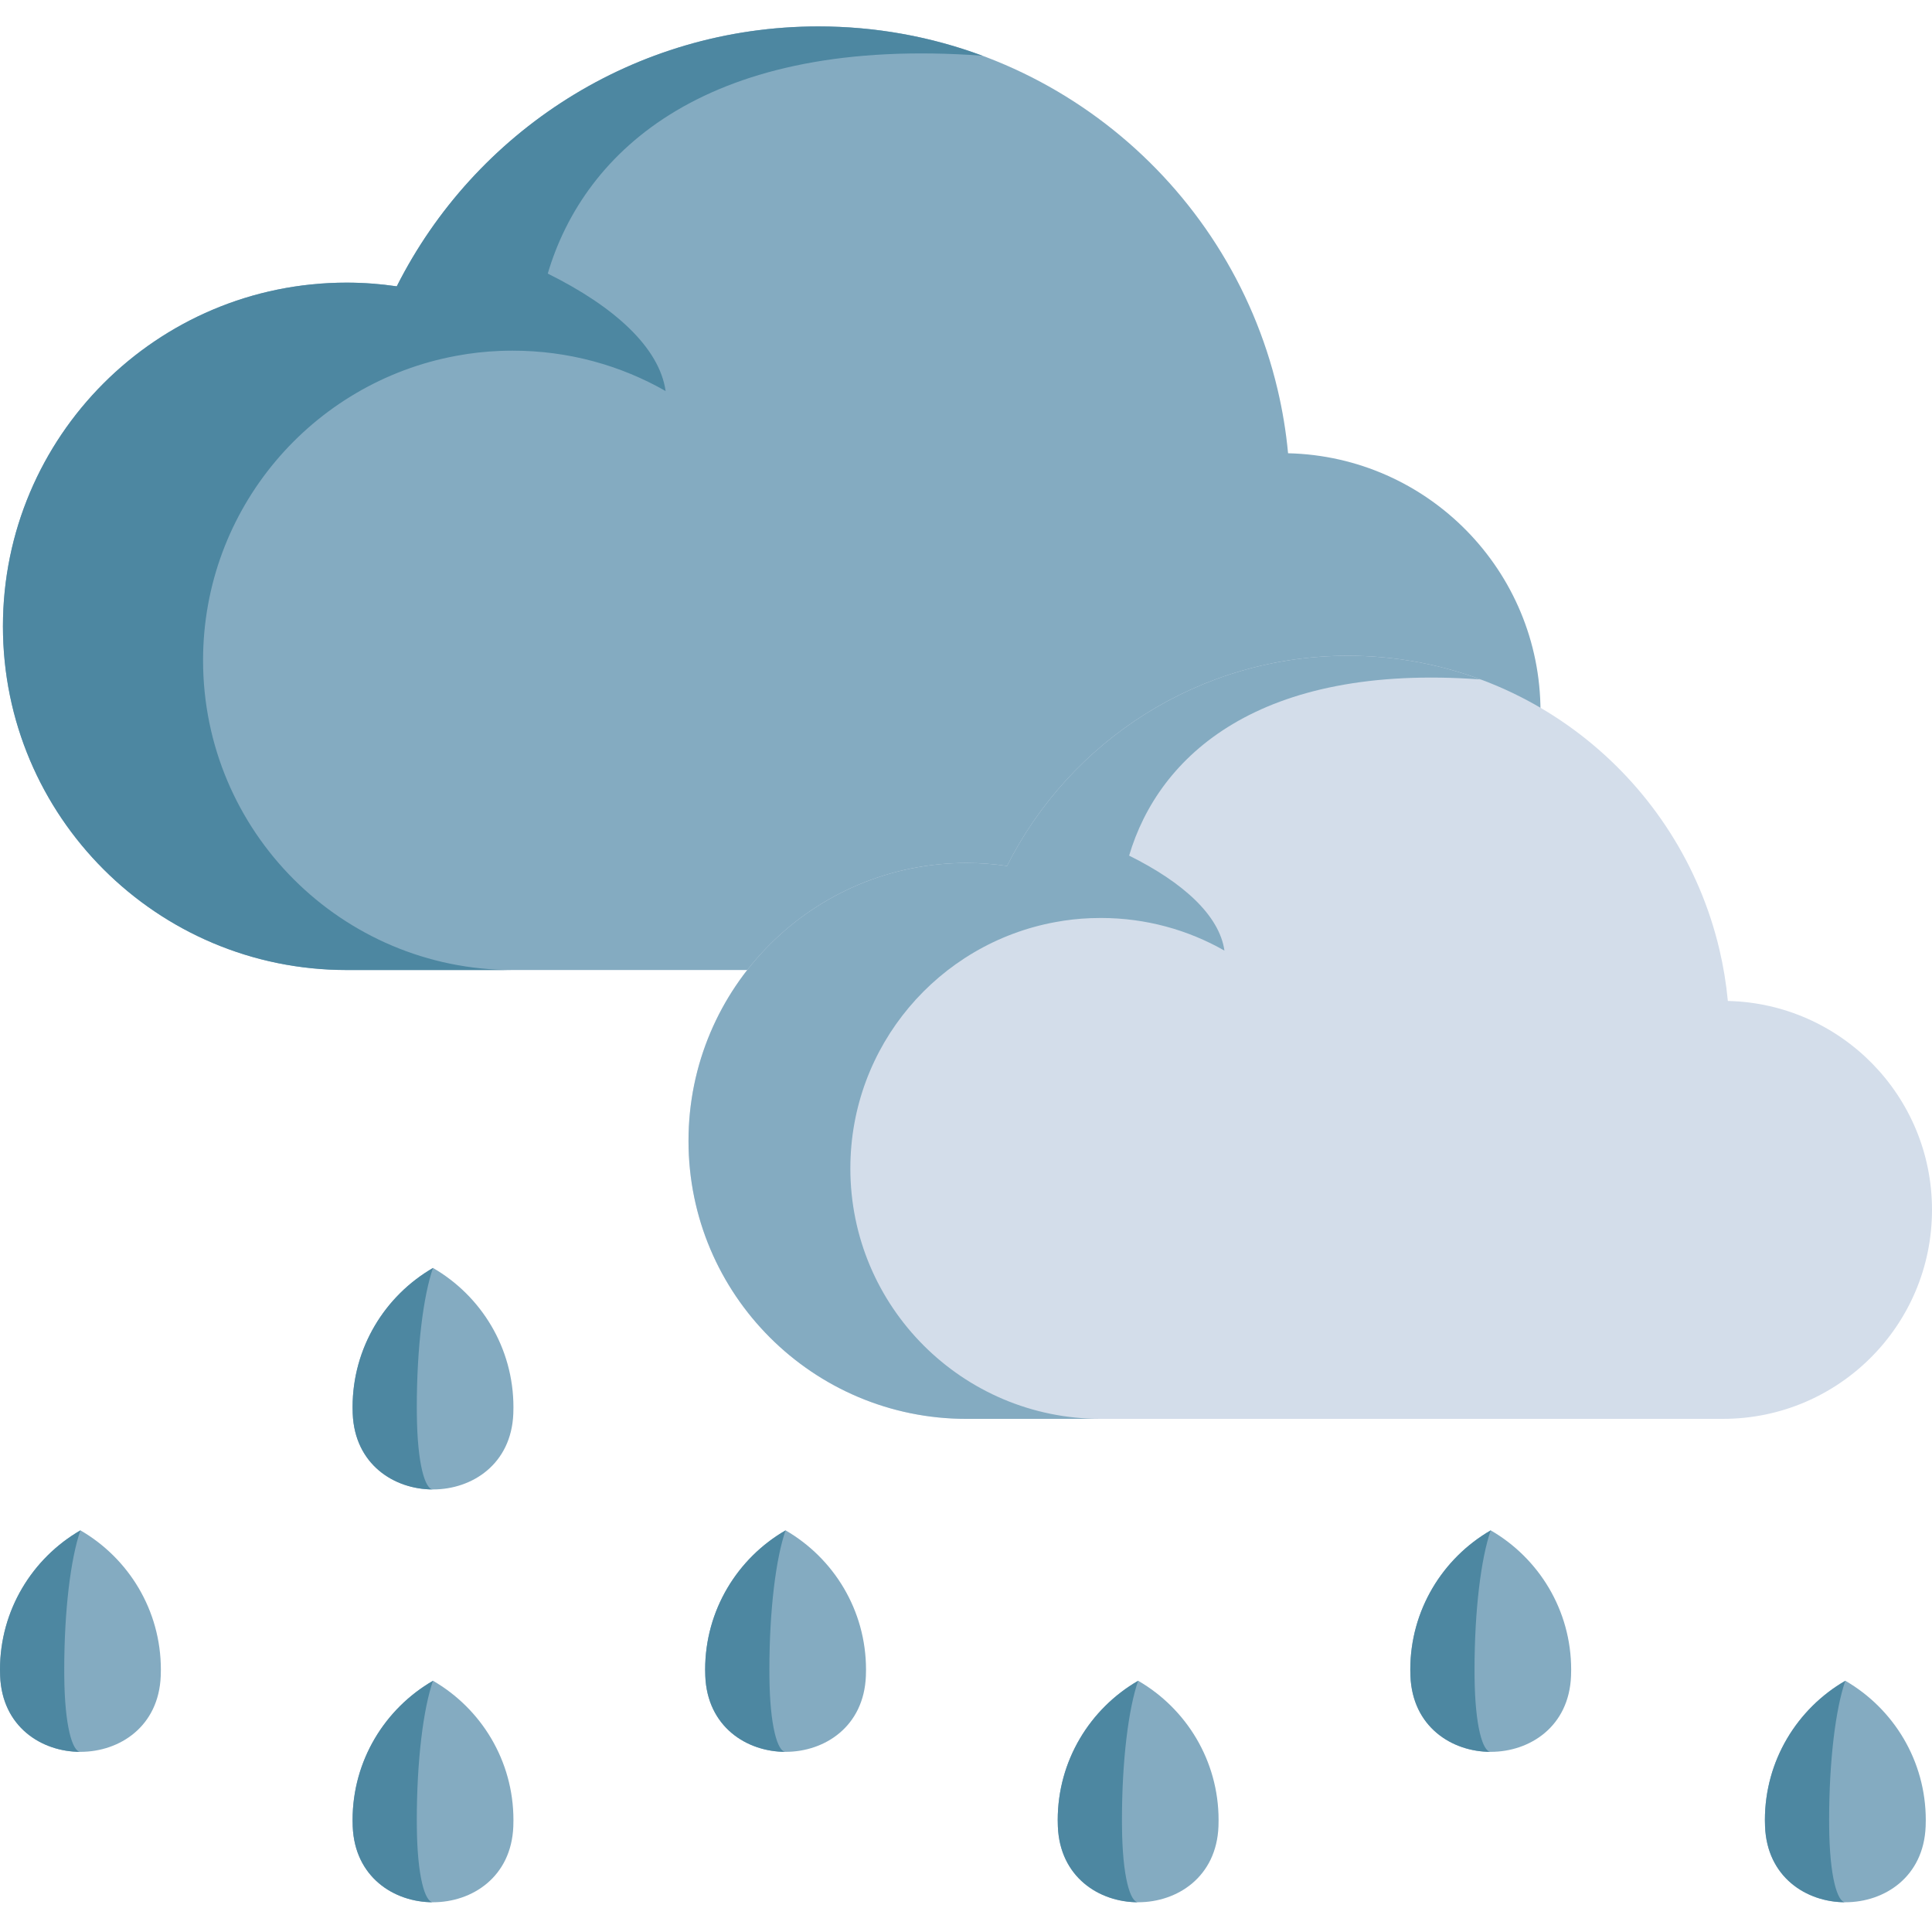
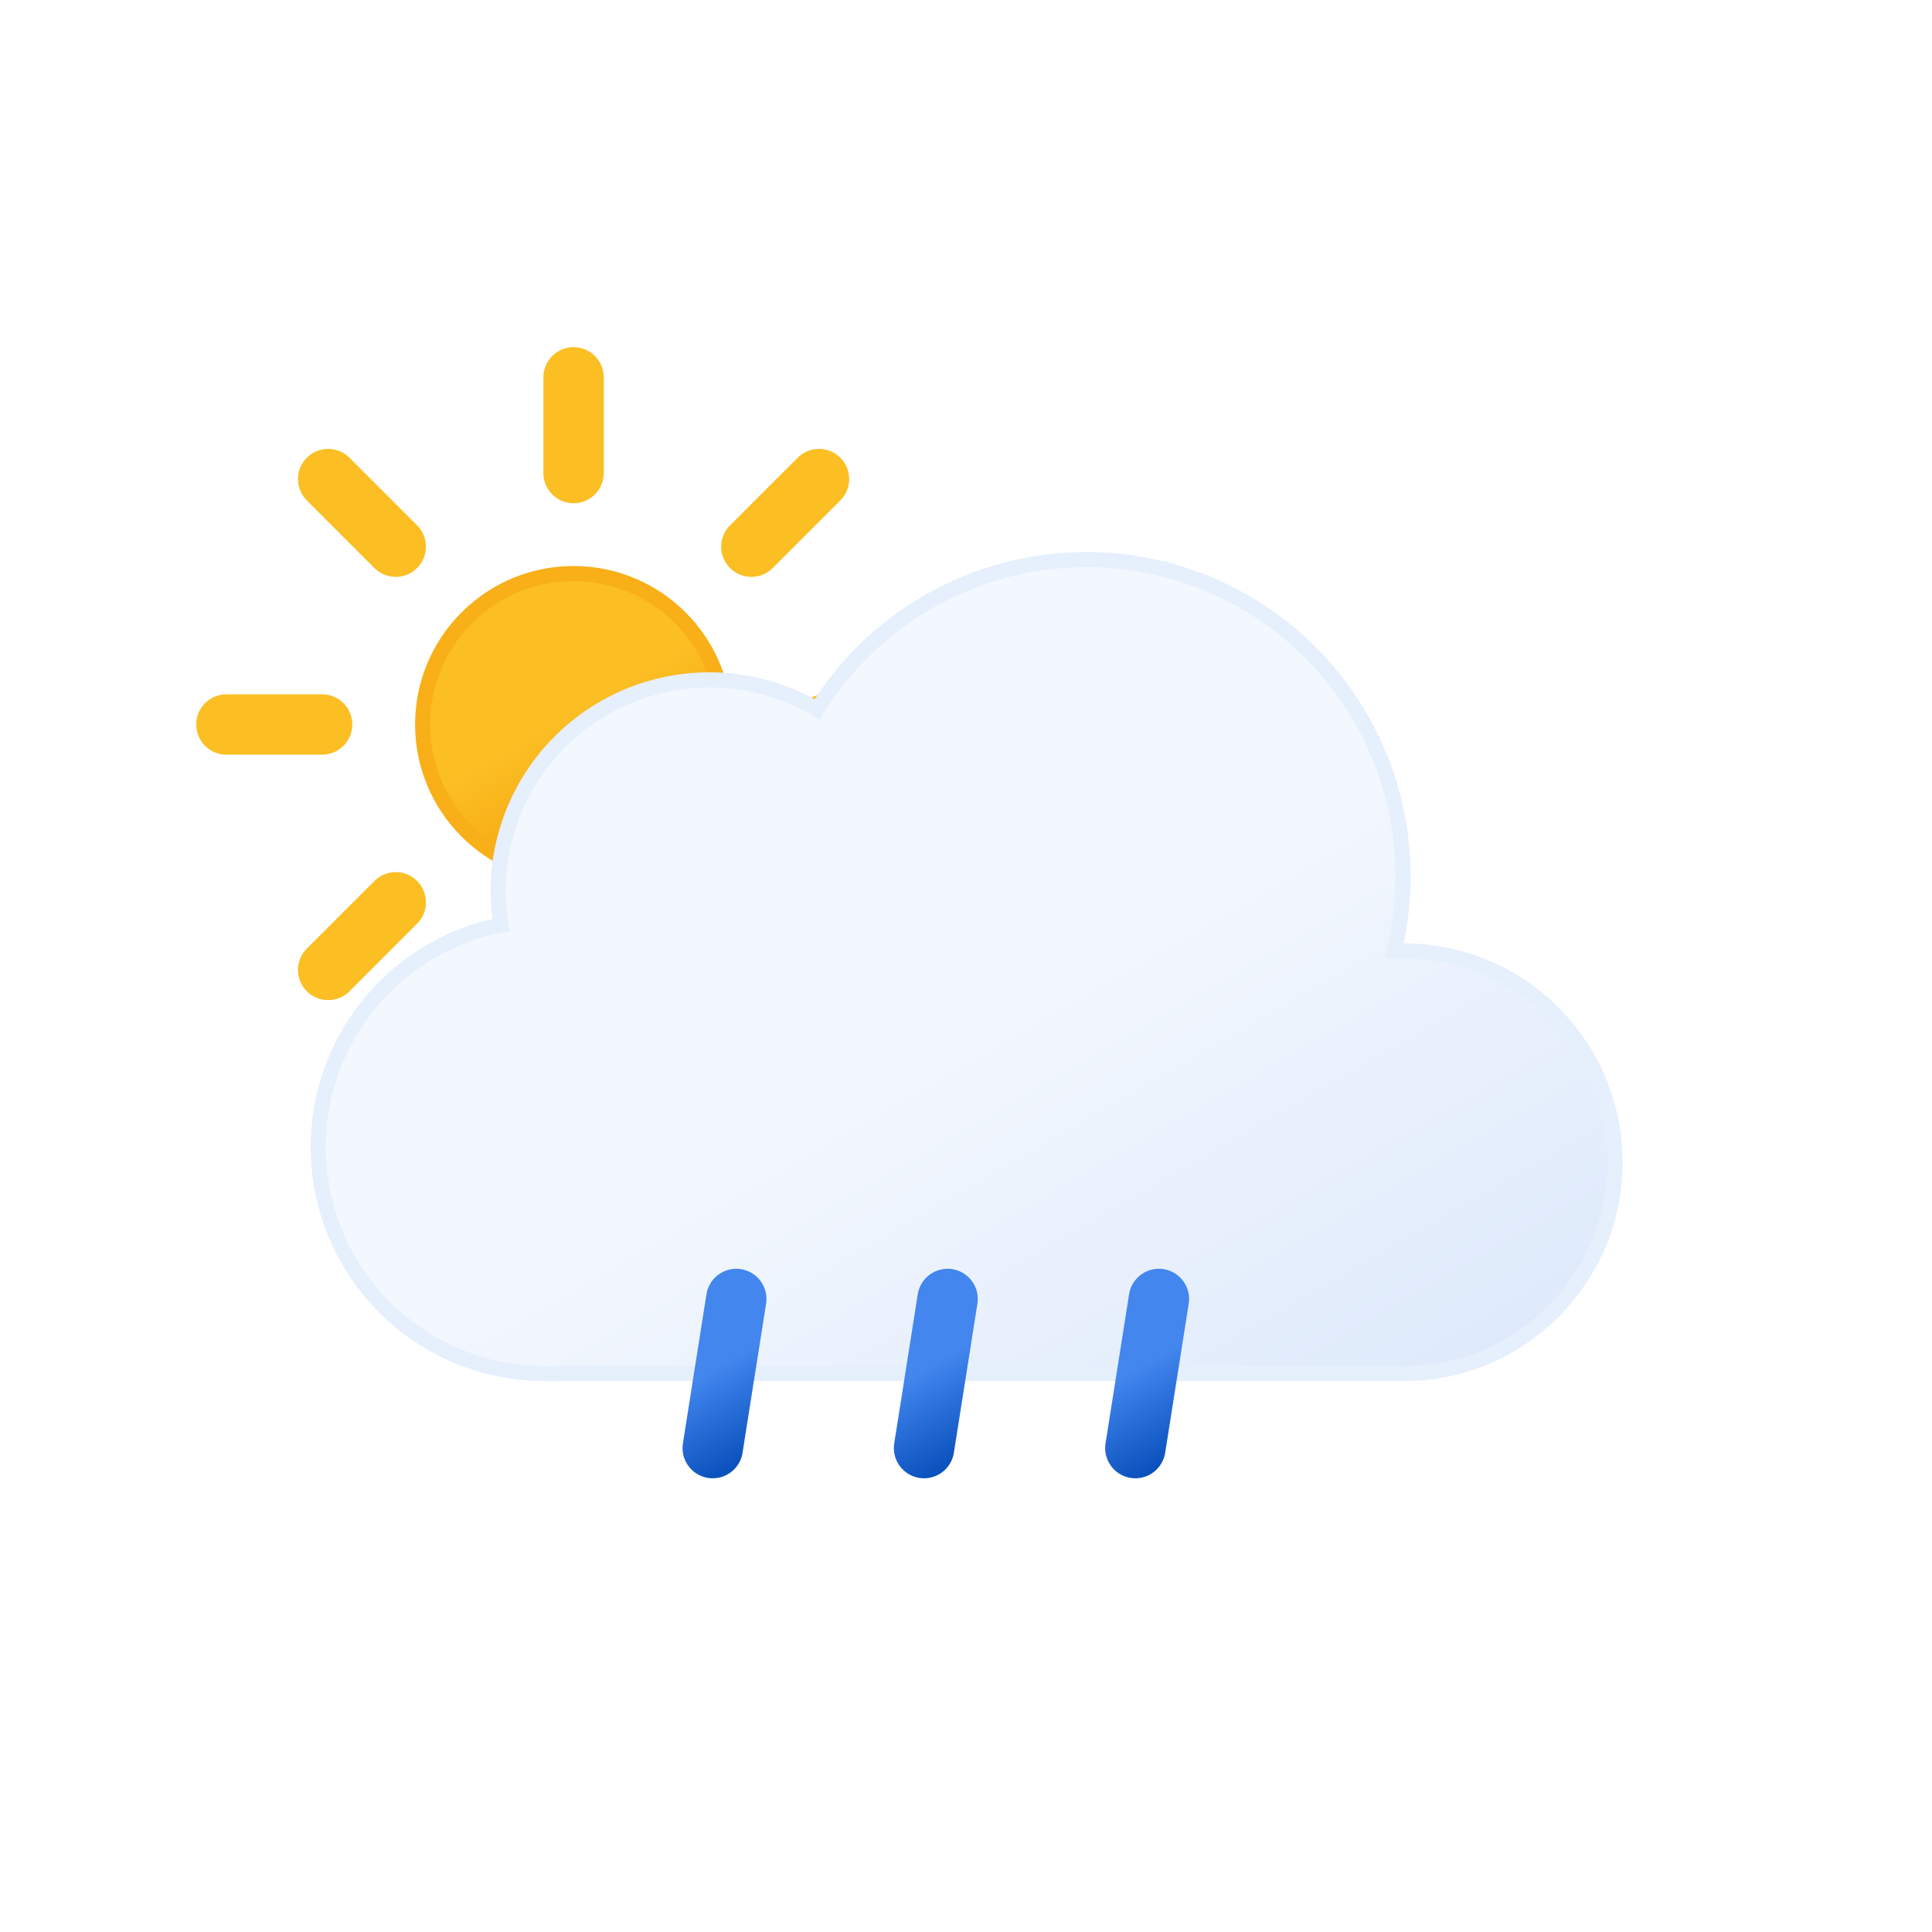
- <svg xmlns="http://www.w3.org/2000/svg" height="512pt" viewBox="0 -7 512 512" width="512pt">
-   <path d="m21.316 398.562c-12.738 7.371-21.316 21.137-21.316 36.914 0 .566.012 1.125.031 1.684 1.043 26.797 41.527 26.797 42.566 0 .023-.559.035-1.117.035-1.684 0-15.777-8.578-29.543-21.316-36.914zm0 0" fill="#84abc1" />
-   <path d="m21.316 457.258c-10.379 0-20.754-6.703-21.273-20.098-.023-.562-.043-1.125-.043-1.684 0-15.773 8.578-29.543 21.316-36.914-2.57 7.371-4.293 21.141-4.293 36.914 0 .559 0 1.121.008 1.684.105 13.395 2.195 20.098 4.285 20.098zm0 0" fill="#4d87a1" />
-   <path d="m114.754 438.422c-12.742 7.371-21.316 21.137-21.316 36.914 0 .566.012 1.125.031 1.684 1.039 26.797 41.527 26.797 42.566 0 .023-.559.031-1.117.031-1.684.004-15.777-8.574-29.543-21.312-36.914zm0 0" fill="#84abc1" />
-   <path d="m114.754 497.117c-10.379 0-20.758-6.703-21.277-20.098-.02-.562-.039-1.125-.039-1.684 0-15.773 8.578-29.543 21.316-36.914-2.57 7.371-4.297 21.141-4.297 36.914 0 .559 0 1.121.012 1.684.105 13.395 2.195 20.098 4.285 20.098zm0 0" fill="#4d87a1" />
-   <path d="m114.754 329.023c-12.742 7.371-21.316 21.137-21.316 36.914 0 .562.012 1.125.031 1.68 1.039 26.801 41.527 26.801 42.566 0 .023-.555.031-1.117.031-1.68.004-15.777-8.574-29.543-21.312-36.914zm0 0" fill="#84abc1" />
-   <path d="m114.754 387.719c-10.379 0-20.758-6.707-21.277-20.102-.02-.559-.039-1.121-.039-1.684 0-15.773 8.578-29.539 21.316-36.914-2.57 7.375-4.297 21.141-4.297 36.914 0 .562 0 1.125.012 1.684.105 13.395 2.195 20.102 4.285 20.102zm0 0" fill="#4d87a1" />
-   <path d="m208.188 398.562c-12.738 7.371-21.316 21.137-21.316 36.914 0 .566.012 1.125.031 1.684 1.043 26.797 41.527 26.797 42.566 0 .023-.559.035-1.117.035-1.684 0-15.777-8.578-29.543-21.316-36.914zm0 0" fill="#84abc1" />
-   <path d="m208.188 457.258c-10.379 0-20.754-6.703-21.273-20.098-.023-.562-.043-1.125-.043-1.684 0-15.773 8.578-29.543 21.316-36.914-2.566 7.371-4.293 21.141-4.293 36.914 0 .559 0 1.121.008 1.684.105 13.395 2.195 20.098 4.285 20.098zm0 0" fill="#4d87a1" />
-   <path d="m301.625 438.422c-12.738 7.371-21.316 21.137-21.316 36.914 0 .566.008 1.125.031 1.684 1.039 26.797 41.527 26.797 42.566 0 .023-.559.031-1.117.031-1.684.004-15.777-8.574-29.543-21.312-36.914zm0 0" fill="#84abc1" />
-   <path d="m301.625 497.117c-10.379 0-20.758-6.703-21.277-20.098-.02-.562-.039-1.125-.039-1.684 0-15.773 8.578-29.543 21.316-36.914-2.57 7.371-4.297 21.141-4.297 36.914 0 .559 0 1.121.012 1.684.105 13.395 2.195 20.098 4.285 20.098zm0 0" fill="#4d87a1" />
-   <path d="m489.035 438.422c-12.738 7.371-21.316 21.137-21.316 36.914 0 .566.012 1.125.031 1.684 1.043 26.797 41.527 26.797 42.566 0 .023-.559.035-1.117.035-1.684 0-15.777-8.578-29.543-21.316-36.914zm0 0" fill="#84abc1" />
-   <path d="m489.035 497.117c-10.379 0-20.754-6.703-21.273-20.098-.023-.562-.043-1.125-.043-1.684 0-15.773 8.578-29.543 21.316-36.914-2.57 7.371-4.297 21.141-4.297 36.914 0 .559 0 1.121.012 1.684.105 13.395 2.195 20.098 4.285 20.098zm0 0" fill="#4d87a1" />
-   <path d="m395.059 398.562c-12.738 7.371-21.316 21.137-21.316 36.914 0 .566.012 1.125.031 1.684 1.043 26.797 41.527 26.797 42.566 0 .023-.559.035-1.117.035-1.684 0-15.777-8.578-29.543-21.316-36.914zm0 0" fill="#84abc1" />
-   <path d="m395.059 457.258c-10.379 0-20.754-6.703-21.273-20.098-.023-.562-.043-1.125-.043-1.684 0-15.773 8.578-29.543 21.316-36.914-2.566 7.371-4.293 21.141-4.293 36.914 0 .559 0 1.121.008 1.684.105 13.395 2.195 20.098 4.285 20.098zm0 0" fill="#4d87a1" />
-   <path d="m408.25 181.57c0 37.824-30.664 68.492-68.504 68.492h-247.887c-50.297 0-91.082-40.773-91.082-91.082 0-50.297 40.781-91.082 91.082-91.082 4.512 0 8.945.348 13.293.977 20.57-40.844 62.871-68.875 111.742-68.875 59.129 0 108.668 41.055 121.68 96.211 1.301 5.504 2.238 11.145 2.777 16.895v.012c37.082.852 66.898 31.168 66.898 68.453zm0 0" fill="#84abc1" />
-   <path d="m260.352 7.77c-13.539-5.027-28.184-7.766-43.457-7.766-48.871 0-91.16 28.031-111.742 68.863v.012c-4.348-.629-8.781-.977-13.293-.977-50.312 0-91.082 40.785-91.082 91.082 0 50.312 40.77 91.082 91.082 91.082h44.02c-45.332 0-82.066-36.746-82.066-82.07 0-40.215 28.93-73.684 67.129-80.703 3.777-.707 7.648-1.145 11.598-1.301 1.105-.035 2.223-.062 3.34-.062 14.734 0 28.57 3.883 40.516 10.699-1.66-11.562-13.613-22.395-31.238-31.125 9.68-32.727 42.613-63.078 115.195-57.734zm0 0" fill="#4d87a1" />
-   <path d="m264.688 245.551c.496.09.789.09.836.09h-3.793c.992 0 1.973-.031 2.957-.09zm0 0" fill="#84abc1" />
-   <path d="m512 313.621c0 30.59-24.801 55.391-55.402 55.391h-200.477c-40.676 0-73.66-32.973-73.66-73.66 0-40.68 32.984-73.66 73.66-73.66 3.648 0 7.238.281 10.75.789 16.641-33.035 50.848-55.703 90.371-55.703 47.824 0 87.887 33.203 98.41 77.809 1.051 4.453 1.809 9.016 2.246 13.664v.012c29.988.684 54.102 25.203 54.102 55.359zm0 0" fill="#d3ddea" />
-   <path d="m392.387 173.062c-10.949-4.066-22.793-6.281-35.145-6.281-39.523 0-73.723 22.668-90.371 55.691v.012c-3.516-.512-7.102-.789-10.75-.789-40.688 0-73.66 32.98-73.66 73.66 0 40.688 32.973 73.66 73.66 73.66h35.602c-36.664 0-66.371-29.719-66.371-66.371 0-32.527 23.395-59.594 54.289-65.27 3.059-.574 6.188-.926 9.379-1.051.895-.031 1.801-.051 2.703-.051 11.918 0 23.105 3.141 32.766 8.648-1.34-9.352-11.008-18.109-25.262-25.168 7.824-26.469 34.461-51.016 93.16-46.691zm0 0" fill="#84abc1" />
+ <svg xmlns="http://www.w3.org/2000/svg" xmlns:xlink="http://www.w3.org/1999/xlink" viewBox="0 0 64 64">
+   <defs>
+     <linearGradient id="b" x1="16.5" x2="21.5" y1="19.67" y2="28.33" gradientUnits="userSpaceOnUse">
+       <stop offset="0" stop-color="#fbbf24" />
+       <stop offset=".45" stop-color="#fbbf24" />
+       <stop offset="1" stop-color="#f59e0b" />
+     </linearGradient>
+     <linearGradient id="c" x1="22.56" x2="39.2" y1="21.96" y2="50.8" gradientUnits="userSpaceOnUse">
+       <stop offset="0" stop-color="#f3f7fe" />
+       <stop offset=".45" stop-color="#f3f7fe" />
+       <stop offset="1" stop-color="#deeafb" />
+     </linearGradient>
+     <linearGradient id="a" x1="22.53" x2="25.47" y1="42.95" y2="48.05" gradientUnits="userSpaceOnUse">
+       <stop offset="0" stop-color="#4286ee" />
+       <stop offset=".45" stop-color="#4286ee" />
+       <stop offset="1" stop-color="#0950bc" />
+     </linearGradient>
+     <linearGradient id="d" x1="29.53" x2="32.47" y1="42.95" y2="48.05" xlink:href="#a" />
+     <linearGradient id="e" x1="36.53" x2="39.47" y1="42.95" y2="48.05" xlink:href="#a" />
+   </defs>
+   <circle cx="19" cy="24" r="5" fill="url(#b)" stroke="#f8af18" stroke-miterlimit="10" stroke-width=".5" />
+   <path fill="none" stroke="#fbbf24" stroke-linecap="round" stroke-miterlimit="10" stroke-width="2" d="M19 15.67V12.5m0 23v-3.17m5.89-14.22l2.24-2.24M10.87 32.13l2.24-2.24m0-11.78l-2.24-2.24m16.26 16.26l-2.24-2.24M7.5 24h3.17m19.83 0h-3.17">
+     <animateTransform attributeName="transform" dur="45s" repeatCount="indefinite" type="rotate" values="0 19 24; 360 19 24" />
+   </path>
+   <path fill="url(#c)" stroke="#e6effc" stroke-miterlimit="10" stroke-width=".5" d="M46.5 31.5h-.32a10.49 10.49 0 00-19.11-8 7 7 0 00-10.57 6 7.21 7.21 0 00.1 1.14A7.5 7.5 0 0018 45.5a4.19 4.19 0 00.5 0v0h28a7 7 0 000-14z" />
+   <path fill="none" stroke="url(#a)" stroke-linecap="round" stroke-miterlimit="10" stroke-width="2" d="M24.39 43.03l-.78 4.94">
+     <animateTransform attributeName="transform" dur="0.7s" repeatCount="indefinite" type="translate" values="1 -5; -2 10" />
+     <animate attributeName="opacity" dur="0.7s" repeatCount="indefinite" values="0;1;1;0" />
+   </path>
+   <path fill="none" stroke="url(#d)" stroke-linecap="round" stroke-miterlimit="10" stroke-width="2" d="M31.39 43.03l-.78 4.94">
+     <animateTransform attributeName="transform" begin="-0.4s" dur="0.7s" repeatCount="indefinite" type="translate" values="1 -5; -2 10" />
+     <animate attributeName="opacity" begin="-0.4s" dur="0.7s" repeatCount="indefinite" values="0;1;1;0" />
+   </path>
+   <path fill="none" stroke="url(#e)" stroke-linecap="round" stroke-miterlimit="10" stroke-width="2" d="M38.39 43.03l-.78 4.94">
+     <animateTransform attributeName="transform" begin="-0.2s" dur="0.7s" repeatCount="indefinite" type="translate" values="1 -5; -2 10" />
+     <animate attributeName="opacity" begin="-0.2s" dur="0.7s" repeatCount="indefinite" values="0;1;1;0" />
+   </path>
</svg>
